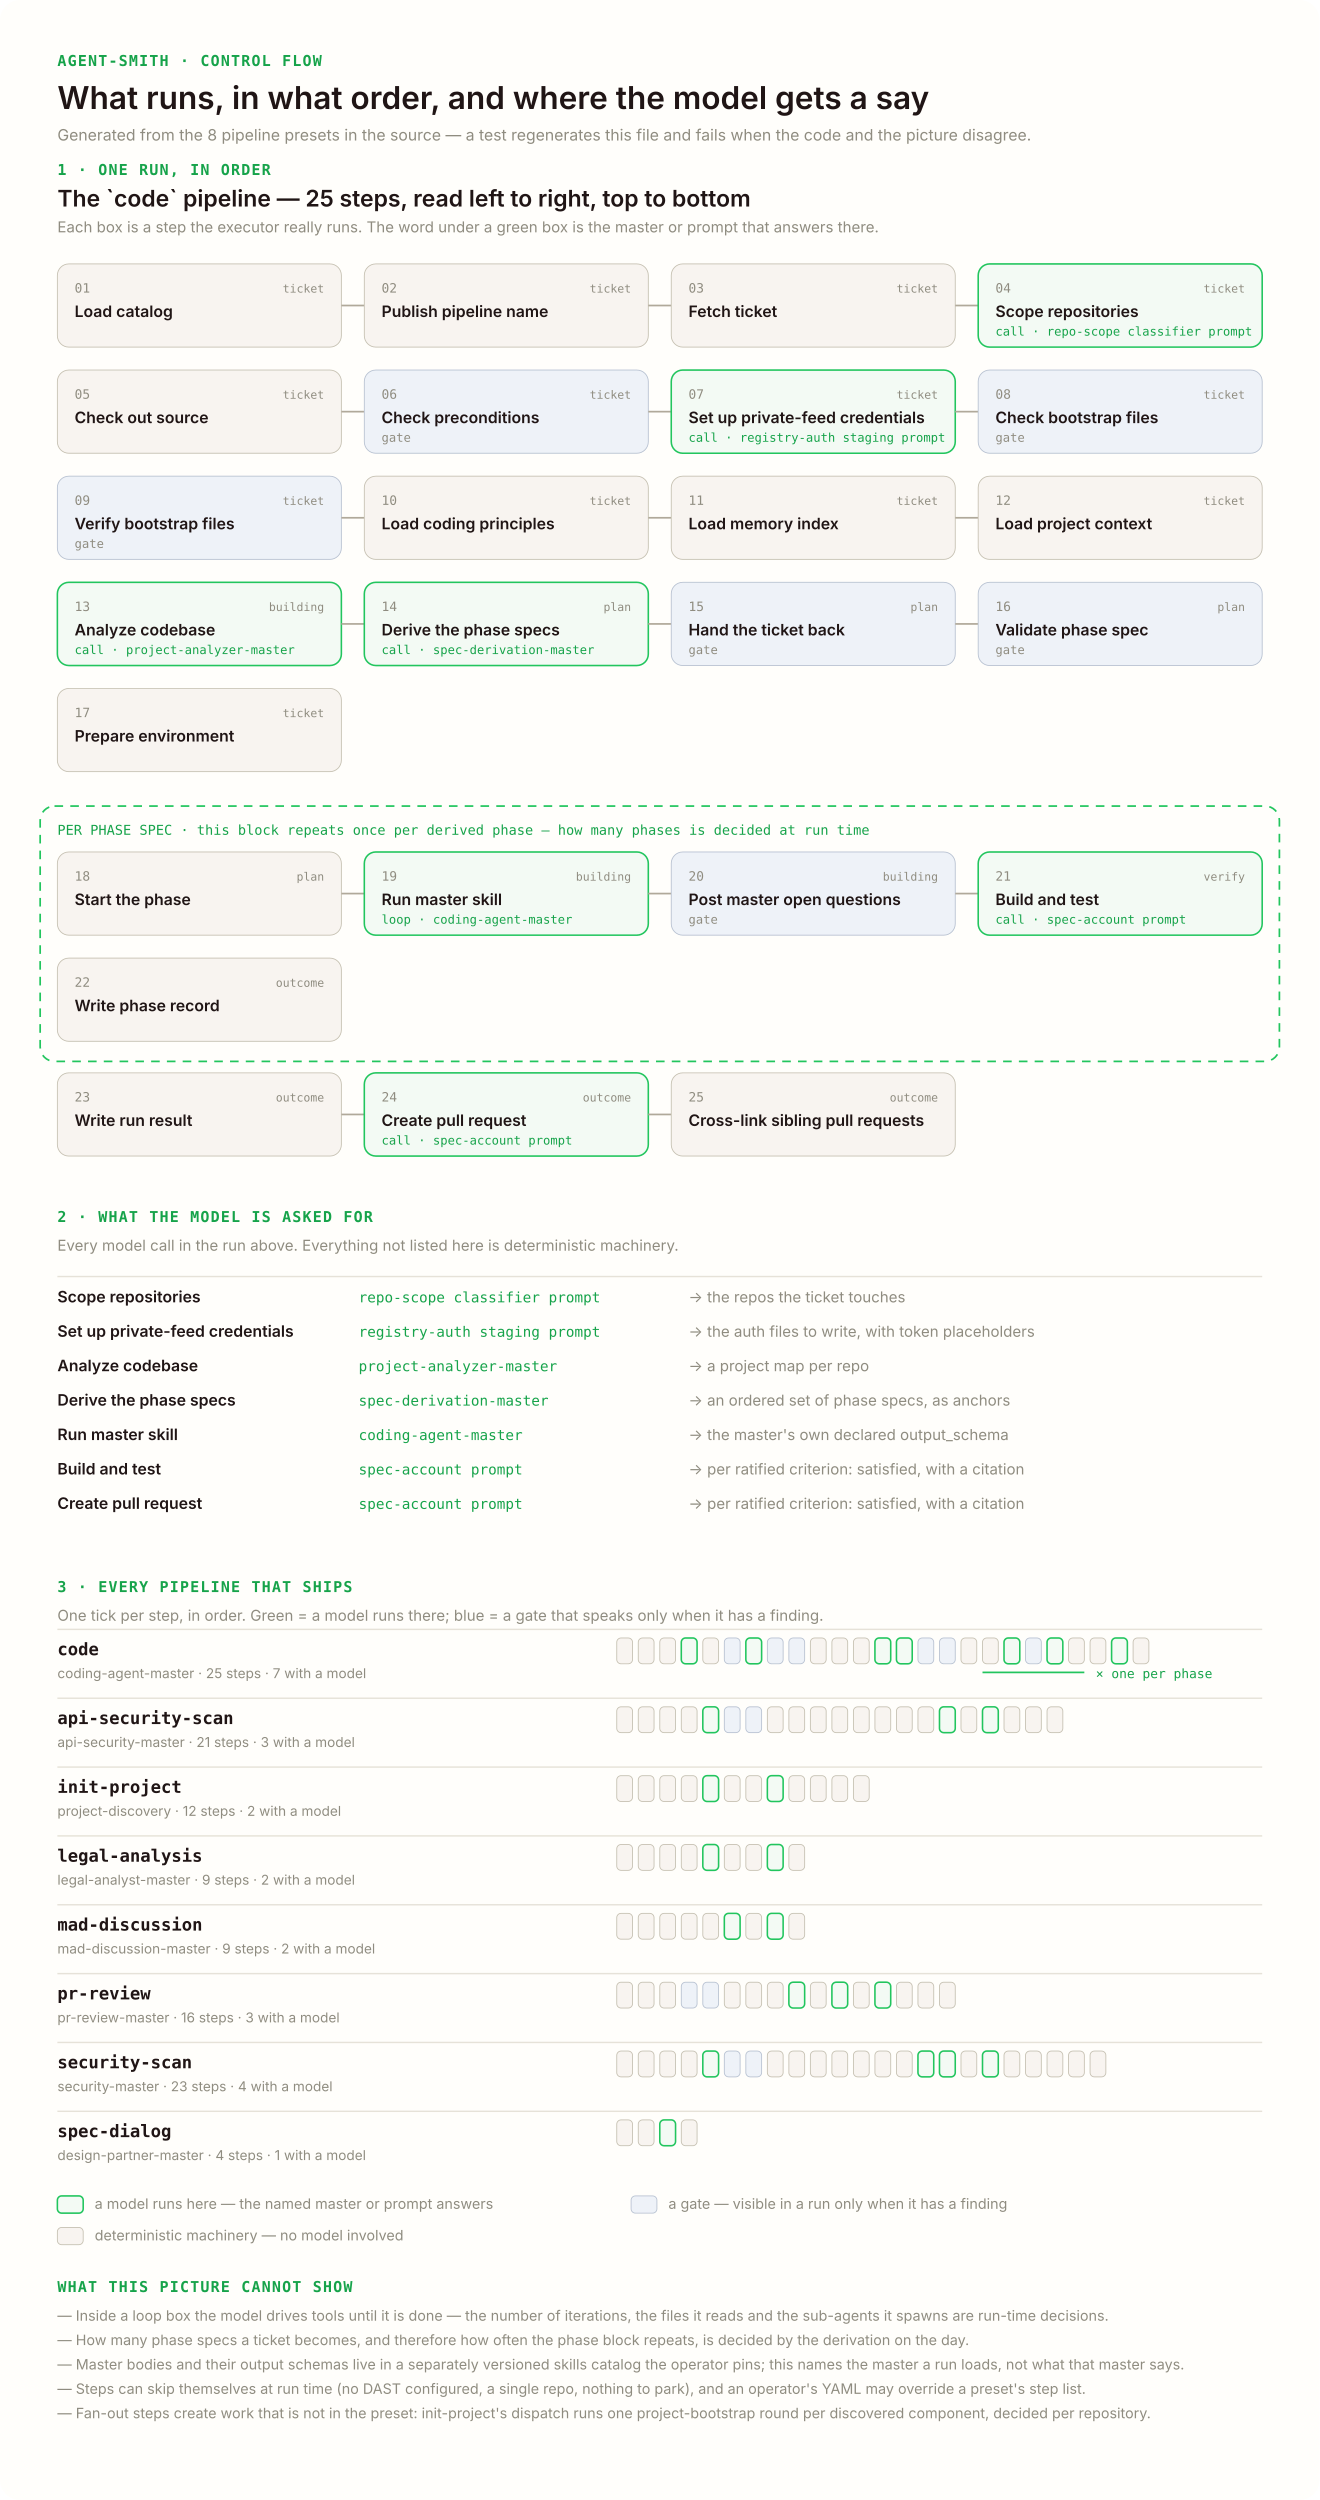
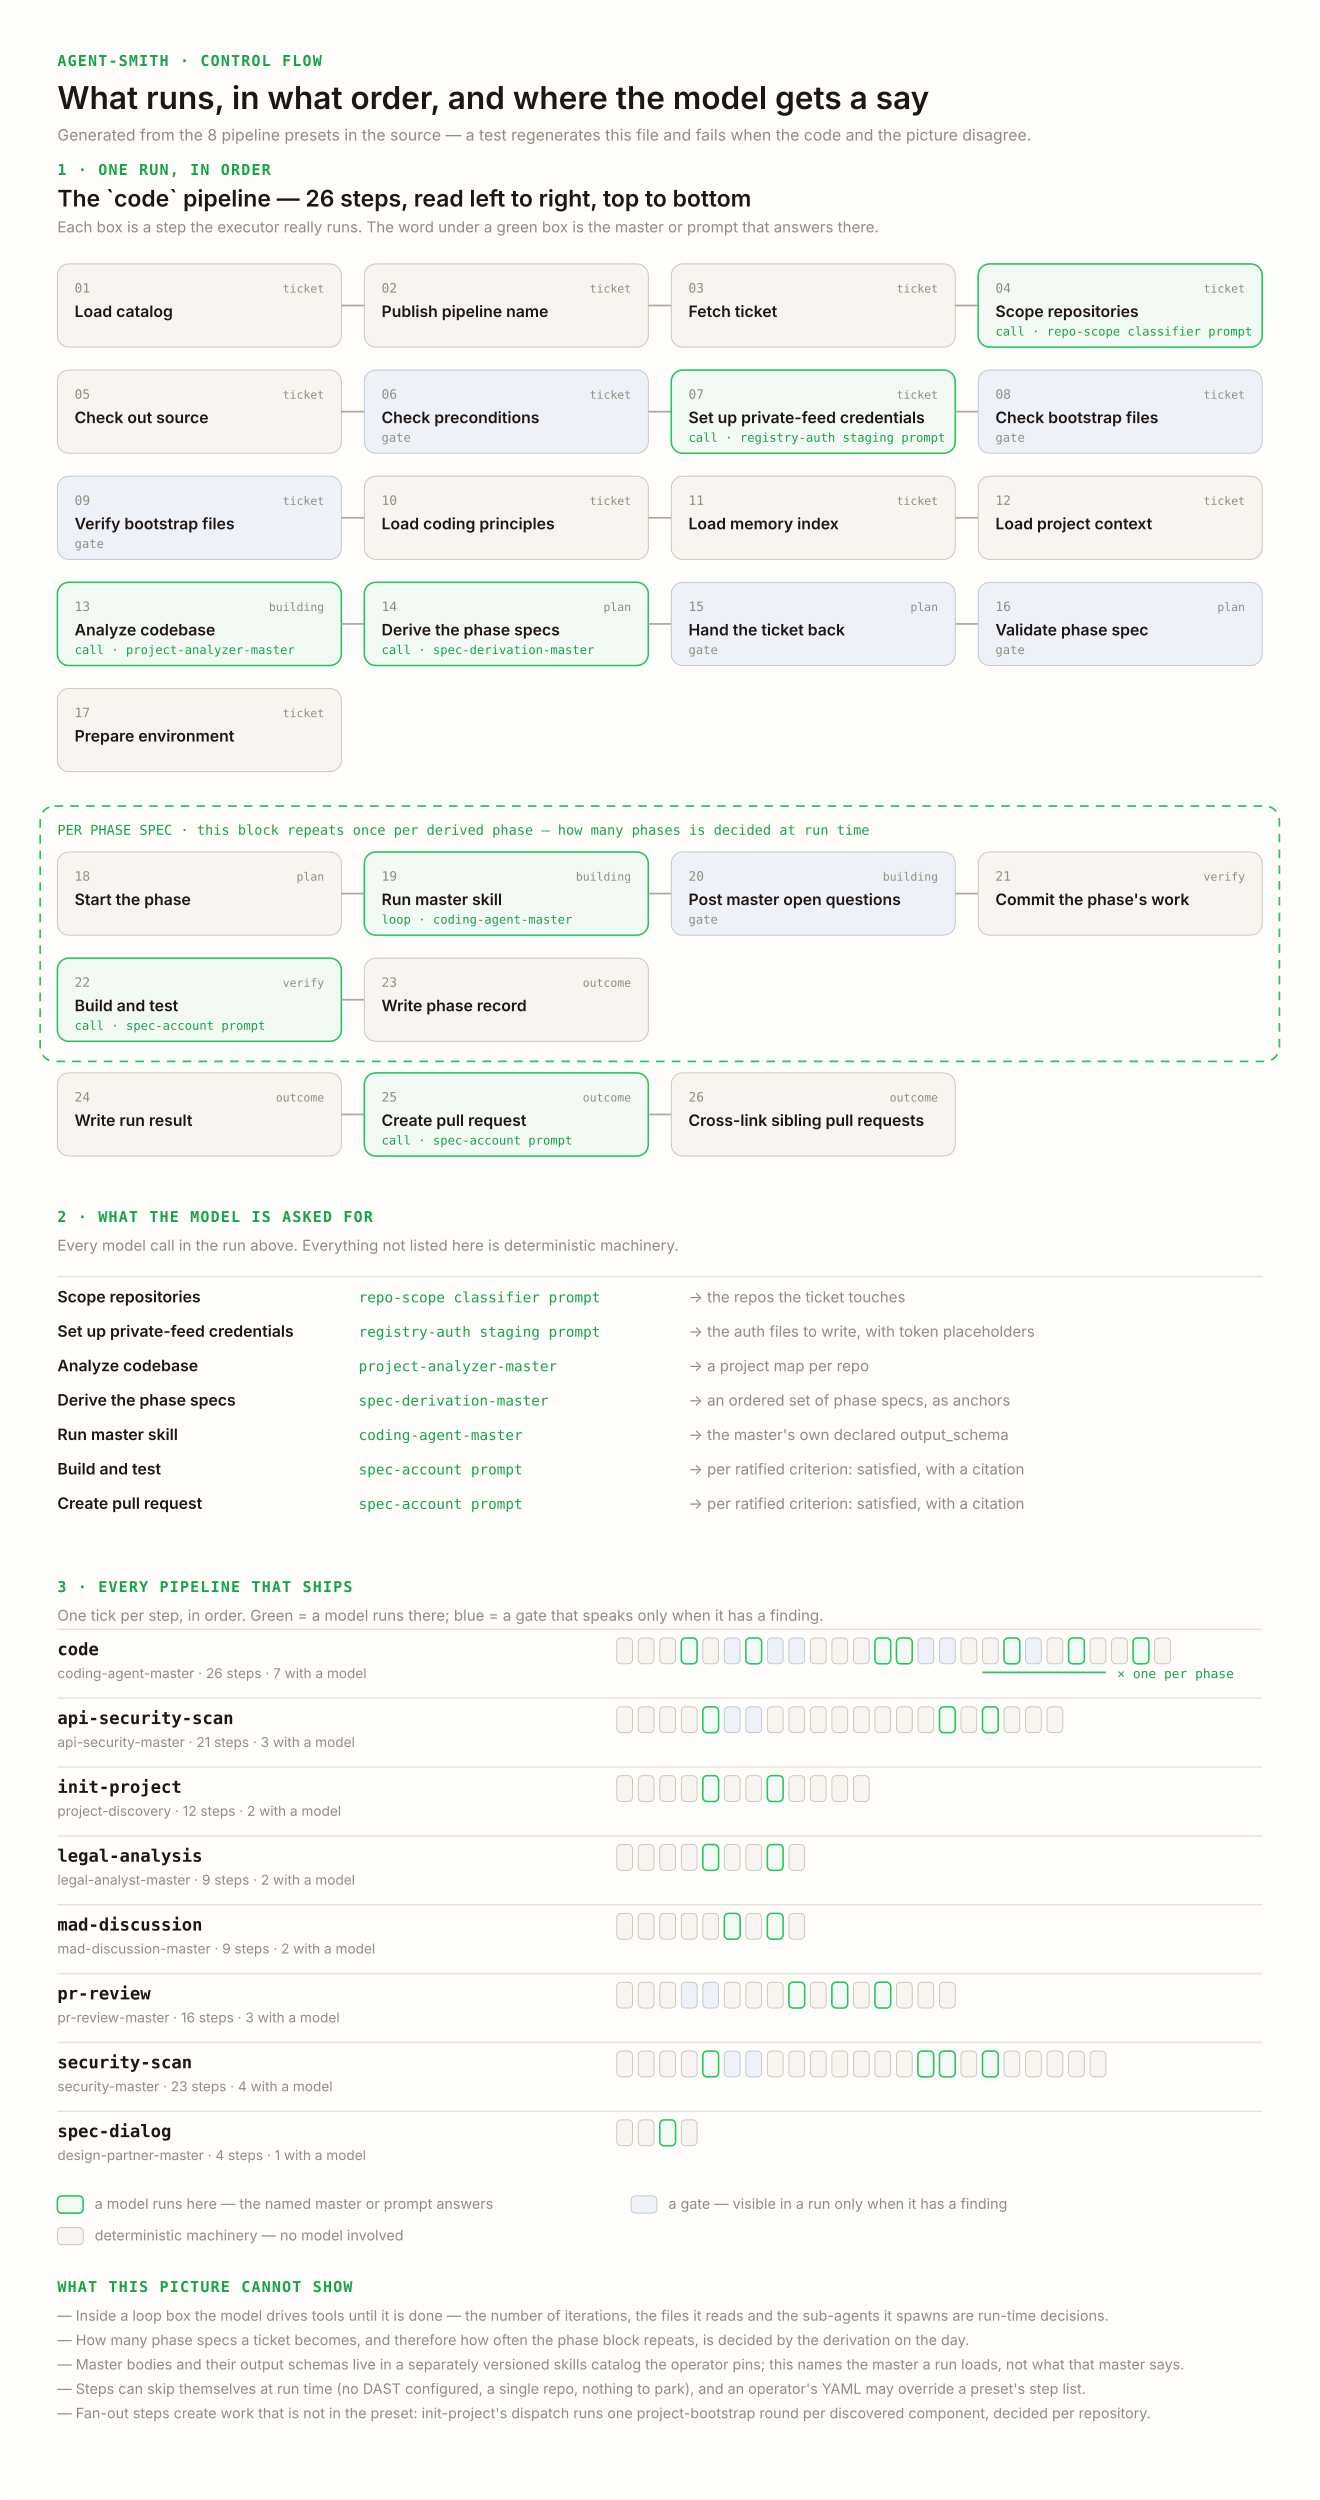
<svg xmlns="http://www.w3.org/2000/svg" viewBox="0 0 920 1743" role="img" aria-labelledby="cf-title cf-desc">
  <style>
    .cf-bg        { fill: #fffefb; }
    .cf-surface   { fill: #f8f4f0; stroke: #c5c0b1; stroke-width: 0.6; }
    .cf-gate      { fill: #eef2f8; stroke: #b7c1d1; stroke-width: 0.6; }
    .cf-model     { fill: #f3faf4; stroke: #22c55e; stroke-width: 1.1; }
    .cf-block     { fill: none;    stroke: #22c55e; stroke-width: 1.2; stroke-dasharray: 6 5; }
    .cf-blockline { stroke: #22c55e; stroke-width: 1.2; }
    .cf-flow      { stroke: #b0a99a; stroke-width: 1.2; }
    .cf-rule      { stroke: #e6e2d8; stroke-width: 1; }
    .cf-text      { fill: #201515; font-family: 'Inter', system-ui, sans-serif; }
    .cf-mute      { fill: #8f8c80; font-family: 'Inter', system-ui, sans-serif; }
    .cf-mono      { fill: #201515; font-family: 'IBM Plex Mono', ui-monospace, monospace; }
    .cf-mono-mute { fill: #8f8c80; font-family: 'IBM Plex Mono', ui-monospace, monospace; }
    .cf-accent    { fill: #16a34a; font-family: 'IBM Plex Mono', ui-monospace, monospace; }
    .cf-tag       { fill: #16a34a; font-family: 'IBM Plex Mono', ui-monospace, monospace; letter-spacing: 0.8px; }
  </style>
  <rect width="920" height="1743" rx="14" class="cf-bg" />
  <text x="40" y="46" class="cf-tag" font-size="10.5" font-weight="600" text-anchor="start">AGENT-SMITH · CONTROL FLOW</text>
  <text x="40" y="76" class="cf-text" font-size="22" font-weight="600" text-anchor="start">What runs, in what order, and where the model gets a say</text>
  <text x="40" y="98" class="cf-mute" font-size="11" font-weight="400" text-anchor="start">Generated from the 8 pipeline presets in the source — a test regenerates this file and fails when the code and the picture disagree.</text>
  <text x="40" y="122" class="cf-tag" font-size="10.5" font-weight="600" text-anchor="start">1 · ONE RUN, IN ORDER</text>
-   <text x="40" y="144" class="cf-text" font-size="16" font-weight="600" text-anchor="start">The `code` pipeline — 25 steps, read left to right, top to bottom</text>
+   <text x="40" y="144" class="cf-text" font-size="16" font-weight="600" text-anchor="start">The `code` pipeline — 26 steps, read left to right, top to bottom</text>
  <text x="40" y="162" class="cf-mute" font-size="10.5" font-weight="400" text-anchor="start">Each box is a step the executor really runs. The word under a green box is the master or prompt that answers there.</text>
  <rect x="40" y="184" width="198" height="58" rx="8" class="cf-surface" />
  <text x="52" y="204" class="cf-mono-mute" font-size="9" font-weight="400" text-anchor="start">01</text>
  <text x="226" y="204" class="cf-mono-mute" font-size="8" font-weight="400" text-anchor="end">ticket</text>
  <text x="52" y="221" class="cf-text" font-size="11" font-weight="600" text-anchor="start">Load catalog</text>
  <line x1="238" y1="213" x2="254" y2="213" class="cf-flow" />
  <rect x="254" y="184" width="198" height="58" rx="8" class="cf-surface" />
  <text x="266" y="204" class="cf-mono-mute" font-size="9" font-weight="400" text-anchor="start">02</text>
  <text x="440" y="204" class="cf-mono-mute" font-size="8" font-weight="400" text-anchor="end">ticket</text>
  <text x="266" y="221" class="cf-text" font-size="11" font-weight="600" text-anchor="start">Publish pipeline name</text>
  <line x1="452" y1="213" x2="468" y2="213" class="cf-flow" />
  <rect x="468" y="184" width="198" height="58" rx="8" class="cf-surface" />
  <text x="480" y="204" class="cf-mono-mute" font-size="9" font-weight="400" text-anchor="start">03</text>
  <text x="654" y="204" class="cf-mono-mute" font-size="8" font-weight="400" text-anchor="end">ticket</text>
  <text x="480" y="221" class="cf-text" font-size="11" font-weight="600" text-anchor="start">Fetch ticket</text>
  <line x1="666" y1="213" x2="682" y2="213" class="cf-flow" />
  <rect x="682" y="184" width="198" height="58" rx="8" class="cf-model" />
  <text x="694" y="204" class="cf-mono-mute" font-size="9" font-weight="400" text-anchor="start">04</text>
  <text x="868" y="204" class="cf-mono-mute" font-size="8" font-weight="400" text-anchor="end">ticket</text>
  <text x="694" y="221" class="cf-text" font-size="11" font-weight="600" text-anchor="start">Scope repositories</text>
  <text x="694" y="234" class="cf-accent" font-size="8.5" font-weight="400" text-anchor="start">call · repo-scope classifier prompt</text>
  <rect x="40" y="258" width="198" height="58" rx="8" class="cf-surface" />
  <text x="52" y="278" class="cf-mono-mute" font-size="9" font-weight="400" text-anchor="start">05</text>
  <text x="226" y="278" class="cf-mono-mute" font-size="8" font-weight="400" text-anchor="end">ticket</text>
  <text x="52" y="295" class="cf-text" font-size="11" font-weight="600" text-anchor="start">Check out source</text>
  <line x1="238" y1="287" x2="254" y2="287" class="cf-flow" />
  <rect x="254" y="258" width="198" height="58" rx="8" class="cf-gate" />
  <text x="266" y="278" class="cf-mono-mute" font-size="9" font-weight="400" text-anchor="start">06</text>
  <text x="440" y="278" class="cf-mono-mute" font-size="8" font-weight="400" text-anchor="end">ticket</text>
  <text x="266" y="295" class="cf-text" font-size="11" font-weight="600" text-anchor="start">Check preconditions</text>
  <text x="266" y="308" class="cf-mono-mute" font-size="8.5" font-weight="400" text-anchor="start">gate</text>
  <line x1="452" y1="287" x2="468" y2="287" class="cf-flow" />
  <rect x="468" y="258" width="198" height="58" rx="8" class="cf-model" />
  <text x="480" y="278" class="cf-mono-mute" font-size="9" font-weight="400" text-anchor="start">07</text>
  <text x="654" y="278" class="cf-mono-mute" font-size="8" font-weight="400" text-anchor="end">ticket</text>
  <text x="480" y="295" class="cf-text" font-size="11" font-weight="600" text-anchor="start">Set up private-feed credentials</text>
  <text x="480" y="308" class="cf-accent" font-size="8.5" font-weight="400" text-anchor="start">call · registry-auth staging prompt</text>
  <line x1="666" y1="287" x2="682" y2="287" class="cf-flow" />
  <rect x="682" y="258" width="198" height="58" rx="8" class="cf-gate" />
  <text x="694" y="278" class="cf-mono-mute" font-size="9" font-weight="400" text-anchor="start">08</text>
  <text x="868" y="278" class="cf-mono-mute" font-size="8" font-weight="400" text-anchor="end">ticket</text>
  <text x="694" y="295" class="cf-text" font-size="11" font-weight="600" text-anchor="start">Check bootstrap files</text>
  <text x="694" y="308" class="cf-mono-mute" font-size="8.5" font-weight="400" text-anchor="start">gate</text>
  <rect x="40" y="332" width="198" height="58" rx="8" class="cf-gate" />
  <text x="52" y="352" class="cf-mono-mute" font-size="9" font-weight="400" text-anchor="start">09</text>
  <text x="226" y="352" class="cf-mono-mute" font-size="8" font-weight="400" text-anchor="end">ticket</text>
  <text x="52" y="369" class="cf-text" font-size="11" font-weight="600" text-anchor="start">Verify bootstrap files</text>
  <text x="52" y="382" class="cf-mono-mute" font-size="8.5" font-weight="400" text-anchor="start">gate</text>
  <line x1="238" y1="361" x2="254" y2="361" class="cf-flow" />
  <rect x="254" y="332" width="198" height="58" rx="8" class="cf-surface" />
  <text x="266" y="352" class="cf-mono-mute" font-size="9" font-weight="400" text-anchor="start">10</text>
  <text x="440" y="352" class="cf-mono-mute" font-size="8" font-weight="400" text-anchor="end">ticket</text>
  <text x="266" y="369" class="cf-text" font-size="11" font-weight="600" text-anchor="start">Load coding principles</text>
  <line x1="452" y1="361" x2="468" y2="361" class="cf-flow" />
  <rect x="468" y="332" width="198" height="58" rx="8" class="cf-surface" />
  <text x="480" y="352" class="cf-mono-mute" font-size="9" font-weight="400" text-anchor="start">11</text>
  <text x="654" y="352" class="cf-mono-mute" font-size="8" font-weight="400" text-anchor="end">ticket</text>
  <text x="480" y="369" class="cf-text" font-size="11" font-weight="600" text-anchor="start">Load memory index</text>
  <line x1="666" y1="361" x2="682" y2="361" class="cf-flow" />
  <rect x="682" y="332" width="198" height="58" rx="8" class="cf-surface" />
  <text x="694" y="352" class="cf-mono-mute" font-size="9" font-weight="400" text-anchor="start">12</text>
  <text x="868" y="352" class="cf-mono-mute" font-size="8" font-weight="400" text-anchor="end">ticket</text>
  <text x="694" y="369" class="cf-text" font-size="11" font-weight="600" text-anchor="start">Load project context</text>
  <rect x="40" y="406" width="198" height="58" rx="8" class="cf-model" />
  <text x="52" y="426" class="cf-mono-mute" font-size="9" font-weight="400" text-anchor="start">13</text>
  <text x="226" y="426" class="cf-mono-mute" font-size="8" font-weight="400" text-anchor="end">building</text>
  <text x="52" y="443" class="cf-text" font-size="11" font-weight="600" text-anchor="start">Analyze codebase</text>
  <text x="52" y="456" class="cf-accent" font-size="8.5" font-weight="400" text-anchor="start">call · project-analyzer-master</text>
  <line x1="238" y1="435" x2="254" y2="435" class="cf-flow" />
  <rect x="254" y="406" width="198" height="58" rx="8" class="cf-model" />
  <text x="266" y="426" class="cf-mono-mute" font-size="9" font-weight="400" text-anchor="start">14</text>
  <text x="440" y="426" class="cf-mono-mute" font-size="8" font-weight="400" text-anchor="end">plan</text>
  <text x="266" y="443" class="cf-text" font-size="11" font-weight="600" text-anchor="start">Derive the phase specs</text>
  <text x="266" y="456" class="cf-accent" font-size="8.5" font-weight="400" text-anchor="start">call · spec-derivation-master</text>
  <line x1="452" y1="435" x2="468" y2="435" class="cf-flow" />
  <rect x="468" y="406" width="198" height="58" rx="8" class="cf-gate" />
  <text x="480" y="426" class="cf-mono-mute" font-size="9" font-weight="400" text-anchor="start">15</text>
  <text x="654" y="426" class="cf-mono-mute" font-size="8" font-weight="400" text-anchor="end">plan</text>
  <text x="480" y="443" class="cf-text" font-size="11" font-weight="600" text-anchor="start">Hand the ticket back</text>
  <text x="480" y="456" class="cf-mono-mute" font-size="8.5" font-weight="400" text-anchor="start">gate</text>
  <line x1="666" y1="435" x2="682" y2="435" class="cf-flow" />
  <rect x="682" y="406" width="198" height="58" rx="8" class="cf-gate" />
  <text x="694" y="426" class="cf-mono-mute" font-size="9" font-weight="400" text-anchor="start">16</text>
  <text x="868" y="426" class="cf-mono-mute" font-size="8" font-weight="400" text-anchor="end">plan</text>
  <text x="694" y="443" class="cf-text" font-size="11" font-weight="600" text-anchor="start">Validate phase spec</text>
  <text x="694" y="456" class="cf-mono-mute" font-size="8.5" font-weight="400" text-anchor="start">gate</text>
  <rect x="40" y="480" width="198" height="58" rx="8" class="cf-surface" />
  <text x="52" y="500" class="cf-mono-mute" font-size="9" font-weight="400" text-anchor="start">17</text>
  <text x="226" y="500" class="cf-mono-mute" font-size="8" font-weight="400" text-anchor="end">ticket</text>
  <text x="52" y="517" class="cf-text" font-size="11" font-weight="600" text-anchor="start">Prepare environment</text>
  <rect x="28" y="562" width="864" height="178" rx="10" class="cf-block" />
  <text x="40" y="582" class="cf-accent" font-size="9.5" font-weight="400" text-anchor="start">PER PHASE SPEC · this block repeats once per derived phase — how many phases is decided at run time</text>
  <rect x="40" y="594" width="198" height="58" rx="8" class="cf-surface" />
  <text x="52" y="614" class="cf-mono-mute" font-size="9" font-weight="400" text-anchor="start">18</text>
  <text x="226" y="614" class="cf-mono-mute" font-size="8" font-weight="400" text-anchor="end">plan</text>
  <text x="52" y="631" class="cf-text" font-size="11" font-weight="600" text-anchor="start">Start the phase</text>
  <line x1="238" y1="623" x2="254" y2="623" class="cf-flow" />
  <rect x="254" y="594" width="198" height="58" rx="8" class="cf-model" />
  <text x="266" y="614" class="cf-mono-mute" font-size="9" font-weight="400" text-anchor="start">19</text>
  <text x="440" y="614" class="cf-mono-mute" font-size="8" font-weight="400" text-anchor="end">building</text>
  <text x="266" y="631" class="cf-text" font-size="11" font-weight="600" text-anchor="start">Run master skill</text>
  <text x="266" y="644" class="cf-accent" font-size="8.5" font-weight="400" text-anchor="start">loop · coding-agent-master</text>
  <line x1="452" y1="623" x2="468" y2="623" class="cf-flow" />
  <rect x="468" y="594" width="198" height="58" rx="8" class="cf-gate" />
  <text x="480" y="614" class="cf-mono-mute" font-size="9" font-weight="400" text-anchor="start">20</text>
  <text x="654" y="614" class="cf-mono-mute" font-size="8" font-weight="400" text-anchor="end">building</text>
  <text x="480" y="631" class="cf-text" font-size="11" font-weight="600" text-anchor="start">Post master open questions</text>
  <text x="480" y="644" class="cf-mono-mute" font-size="8.5" font-weight="400" text-anchor="start">gate</text>
  <line x1="666" y1="623" x2="682" y2="623" class="cf-flow" />
-   <rect x="682" y="594" width="198" height="58" rx="8" class="cf-model" />
+   <rect x="682" y="594" width="198" height="58" rx="8" class="cf-surface" />
  <text x="694" y="614" class="cf-mono-mute" font-size="9" font-weight="400" text-anchor="start">21</text>
  <text x="868" y="614" class="cf-mono-mute" font-size="8" font-weight="400" text-anchor="end">verify</text>
-   <text x="694" y="631" class="cf-text" font-size="11" font-weight="600" text-anchor="start">Build and test</text>
-   <text x="694" y="644" class="cf-accent" font-size="8.5" font-weight="400" text-anchor="start">call · spec-account prompt</text>
-   <rect x="40" y="668" width="198" height="58" rx="8" class="cf-surface" />
+   <text x="694" y="631" class="cf-text" font-size="11" font-weight="600" text-anchor="start">Commit the phase's work</text>
+   <rect x="40" y="668" width="198" height="58" rx="8" class="cf-model" />
  <text x="52" y="688" class="cf-mono-mute" font-size="9" font-weight="400" text-anchor="start">22</text>
-   <text x="226" y="688" class="cf-mono-mute" font-size="8" font-weight="400" text-anchor="end">outcome</text>
-   <text x="52" y="705" class="cf-text" font-size="11" font-weight="600" text-anchor="start">Write phase record</text>
+   <text x="226" y="688" class="cf-mono-mute" font-size="8" font-weight="400" text-anchor="end">verify</text>
+   <text x="52" y="705" class="cf-text" font-size="11" font-weight="600" text-anchor="start">Build and test</text>
+   <text x="52" y="718" class="cf-accent" font-size="8.5" font-weight="400" text-anchor="start">call · spec-account prompt</text>
+   <line x1="238" y1="697" x2="254" y2="697" class="cf-flow" />
+   <rect x="254" y="668" width="198" height="58" rx="8" class="cf-surface" />
+   <text x="266" y="688" class="cf-mono-mute" font-size="9" font-weight="400" text-anchor="start">23</text>
+   <text x="440" y="688" class="cf-mono-mute" font-size="8" font-weight="400" text-anchor="end">outcome</text>
+   <text x="266" y="705" class="cf-text" font-size="11" font-weight="600" text-anchor="start">Write phase record</text>
  <rect x="40" y="748" width="198" height="58" rx="8" class="cf-surface" />
-   <text x="52" y="768" class="cf-mono-mute" font-size="9" font-weight="400" text-anchor="start">23</text>
+   <text x="52" y="768" class="cf-mono-mute" font-size="9" font-weight="400" text-anchor="start">24</text>
  <text x="226" y="768" class="cf-mono-mute" font-size="8" font-weight="400" text-anchor="end">outcome</text>
  <text x="52" y="785" class="cf-text" font-size="11" font-weight="600" text-anchor="start">Write run result</text>
  <line x1="238" y1="777" x2="254" y2="777" class="cf-flow" />
  <rect x="254" y="748" width="198" height="58" rx="8" class="cf-model" />
-   <text x="266" y="768" class="cf-mono-mute" font-size="9" font-weight="400" text-anchor="start">24</text>
+   <text x="266" y="768" class="cf-mono-mute" font-size="9" font-weight="400" text-anchor="start">25</text>
  <text x="440" y="768" class="cf-mono-mute" font-size="8" font-weight="400" text-anchor="end">outcome</text>
  <text x="266" y="785" class="cf-text" font-size="11" font-weight="600" text-anchor="start">Create pull request</text>
  <text x="266" y="798" class="cf-accent" font-size="8.5" font-weight="400" text-anchor="start">call · spec-account prompt</text>
  <line x1="452" y1="777" x2="468" y2="777" class="cf-flow" />
  <rect x="468" y="748" width="198" height="58" rx="8" class="cf-surface" />
-   <text x="480" y="768" class="cf-mono-mute" font-size="9" font-weight="400" text-anchor="start">25</text>
+   <text x="480" y="768" class="cf-mono-mute" font-size="9" font-weight="400" text-anchor="start">26</text>
  <text x="654" y="768" class="cf-mono-mute" font-size="8" font-weight="400" text-anchor="end">outcome</text>
  <text x="480" y="785" class="cf-text" font-size="11" font-weight="600" text-anchor="start">Cross-link sibling pull requests</text>
  <text x="40" y="852" class="cf-tag" font-size="10.5" font-weight="600" text-anchor="start">2 · WHAT THE MODEL IS ASKED FOR</text>
  <text x="40" y="872" class="cf-mute" font-size="10.5" font-weight="400" text-anchor="start">Every model call in the run above. Everything not listed here is deterministic machinery.</text>
  <line x1="40" y1="890" x2="880" y2="890" class="cf-rule" />
  <text x="40" y="908" class="cf-text" font-size="11" font-weight="600" text-anchor="start">Scope repositories</text>
  <text x="250" y="908" class="cf-accent" font-size="10" font-weight="400" text-anchor="start">repo-scope classifier prompt</text>
  <text x="480" y="908" class="cf-mute" font-size="10.5" font-weight="400" text-anchor="start">→ the repos the ticket touches</text>
  <text x="40" y="932" class="cf-text" font-size="11" font-weight="600" text-anchor="start">Set up private-feed credentials</text>
  <text x="250" y="932" class="cf-accent" font-size="10" font-weight="400" text-anchor="start">registry-auth staging prompt</text>
  <text x="480" y="932" class="cf-mute" font-size="10.5" font-weight="400" text-anchor="start">→ the auth files to write, with token placeholders</text>
  <text x="40" y="956" class="cf-text" font-size="11" font-weight="600" text-anchor="start">Analyze codebase</text>
  <text x="250" y="956" class="cf-accent" font-size="10" font-weight="400" text-anchor="start">project-analyzer-master</text>
  <text x="480" y="956" class="cf-mute" font-size="10.5" font-weight="400" text-anchor="start">→ a project map per repo</text>
  <text x="40" y="980" class="cf-text" font-size="11" font-weight="600" text-anchor="start">Derive the phase specs</text>
  <text x="250" y="980" class="cf-accent" font-size="10" font-weight="400" text-anchor="start">spec-derivation-master</text>
  <text x="480" y="980" class="cf-mute" font-size="10.5" font-weight="400" text-anchor="start">→ an ordered set of phase specs, as anchors</text>
  <text x="40" y="1004" class="cf-text" font-size="11" font-weight="600" text-anchor="start">Run master skill</text>
  <text x="250" y="1004" class="cf-accent" font-size="10" font-weight="400" text-anchor="start">coding-agent-master</text>
  <text x="480" y="1004" class="cf-mute" font-size="10.5" font-weight="400" text-anchor="start">→ the master's own declared output_schema</text>
  <text x="40" y="1028" class="cf-text" font-size="11" font-weight="600" text-anchor="start">Build and test</text>
  <text x="250" y="1028" class="cf-accent" font-size="10" font-weight="400" text-anchor="start">spec-account prompt</text>
  <text x="480" y="1028" class="cf-mute" font-size="10.5" font-weight="400" text-anchor="start">→ per ratified criterion: satisfied, with a citation</text>
  <text x="40" y="1052" class="cf-text" font-size="11" font-weight="600" text-anchor="start">Create pull request</text>
  <text x="250" y="1052" class="cf-accent" font-size="10" font-weight="400" text-anchor="start">spec-account prompt</text>
  <text x="480" y="1052" class="cf-mute" font-size="10.5" font-weight="400" text-anchor="start">→ per ratified criterion: satisfied, with a citation</text>
  <text x="40" y="1110" class="cf-tag" font-size="10.5" font-weight="600" text-anchor="start">3 · EVERY PIPELINE THAT SHIPS</text>
  <text x="40" y="1130" class="cf-mute" font-size="10.5" font-weight="400" text-anchor="start">One tick per step, in order. Green = a model runs there; blue = a gate that speaks only when it has a finding.</text>
  <line x1="40" y1="1136" x2="880" y2="1136" class="cf-rule" />
  <text x="40" y="1154" class="cf-mono" font-size="12" font-weight="600" text-anchor="start">code</text>
-   <text x="40" y="1170" class="cf-mute" font-size="9.5" font-weight="400" text-anchor="start">coding-agent-master · 25 steps · 7 with a model</text>
+   <text x="40" y="1170" class="cf-mute" font-size="9.5" font-weight="400" text-anchor="start">coding-agent-master · 26 steps · 7 with a model</text>
  <rect x="430" y="1142" width="11" height="18" rx="3" class="cf-surface" />
  <rect x="445" y="1142" width="11" height="18" rx="3" class="cf-surface" />
  <rect x="460" y="1142" width="11" height="18" rx="3" class="cf-surface" />
  <rect x="475" y="1142" width="11" height="18" rx="3" class="cf-model" />
  <rect x="490" y="1142" width="11" height="18" rx="3" class="cf-surface" />
  <rect x="505" y="1142" width="11" height="18" rx="3" class="cf-gate" />
  <rect x="520" y="1142" width="11" height="18" rx="3" class="cf-model" />
  <rect x="535" y="1142" width="11" height="18" rx="3" class="cf-gate" />
  <rect x="550" y="1142" width="11" height="18" rx="3" class="cf-gate" />
  <rect x="565" y="1142" width="11" height="18" rx="3" class="cf-surface" />
  <rect x="580" y="1142" width="11" height="18" rx="3" class="cf-surface" />
  <rect x="595" y="1142" width="11" height="18" rx="3" class="cf-surface" />
  <rect x="610" y="1142" width="11" height="18" rx="3" class="cf-model" />
  <rect x="625" y="1142" width="11" height="18" rx="3" class="cf-model" />
  <rect x="640" y="1142" width="11" height="18" rx="3" class="cf-gate" />
  <rect x="655" y="1142" width="11" height="18" rx="3" class="cf-gate" />
  <rect x="670" y="1142" width="11" height="18" rx="3" class="cf-surface" />
  <rect x="685" y="1142" width="11" height="18" rx="3" class="cf-surface" />
  <rect x="700" y="1142" width="11" height="18" rx="3" class="cf-model" />
  <rect x="715" y="1142" width="11" height="18" rx="3" class="cf-gate" />
-   <rect x="730" y="1142" width="11" height="18" rx="3" class="cf-model" />
-   <rect x="745" y="1142" width="11" height="18" rx="3" class="cf-surface" />
+   <rect x="730" y="1142" width="11" height="18" rx="3" class="cf-surface" />
+   <rect x="745" y="1142" width="11" height="18" rx="3" class="cf-model" />
  <rect x="760" y="1142" width="11" height="18" rx="3" class="cf-surface" />
-   <rect x="775" y="1142" width="11" height="18" rx="3" class="cf-model" />
-   <rect x="790" y="1142" width="11" height="18" rx="3" class="cf-surface" />
-   <line x1="685" y1="1166" x2="756" y2="1166" class="cf-blockline" />
-   <text x="764" y="1170" class="cf-accent" font-size="9" font-weight="400" text-anchor="start">× one per phase</text>
+   <rect x="775" y="1142" width="11" height="18" rx="3" class="cf-surface" />
+   <rect x="790" y="1142" width="11" height="18" rx="3" class="cf-model" />
+   <rect x="805" y="1142" width="11" height="18" rx="3" class="cf-surface" />
+   <line x1="685" y1="1166" x2="771" y2="1166" class="cf-blockline" />
+   <text x="779" y="1170" class="cf-accent" font-size="9" font-weight="400" text-anchor="start">× one per phase</text>
  <line x1="40" y1="1184" x2="880" y2="1184" class="cf-rule" />
  <text x="40" y="1202" class="cf-mono" font-size="12" font-weight="600" text-anchor="start">api-security-scan</text>
  <text x="40" y="1218" class="cf-mute" font-size="9.5" font-weight="400" text-anchor="start">api-security-master · 21 steps · 3 with a model</text>
  <rect x="430" y="1190" width="11" height="18" rx="3" class="cf-surface" />
  <rect x="445" y="1190" width="11" height="18" rx="3" class="cf-surface" />
  <rect x="460" y="1190" width="11" height="18" rx="3" class="cf-surface" />
  <rect x="475" y="1190" width="11" height="18" rx="3" class="cf-surface" />
  <rect x="490" y="1190" width="11" height="18" rx="3" class="cf-model" />
  <rect x="505" y="1190" width="11" height="18" rx="3" class="cf-gate" />
  <rect x="520" y="1190" width="11" height="18" rx="3" class="cf-gate" />
  <rect x="535" y="1190" width="11" height="18" rx="3" class="cf-surface" />
  <rect x="550" y="1190" width="11" height="18" rx="3" class="cf-surface" />
  <rect x="565" y="1190" width="11" height="18" rx="3" class="cf-surface" />
  <rect x="580" y="1190" width="11" height="18" rx="3" class="cf-surface" />
  <rect x="595" y="1190" width="11" height="18" rx="3" class="cf-surface" />
  <rect x="610" y="1190" width="11" height="18" rx="3" class="cf-surface" />
  <rect x="625" y="1190" width="11" height="18" rx="3" class="cf-surface" />
  <rect x="640" y="1190" width="11" height="18" rx="3" class="cf-surface" />
  <rect x="655" y="1190" width="11" height="18" rx="3" class="cf-model" />
  <rect x="670" y="1190" width="11" height="18" rx="3" class="cf-surface" />
  <rect x="685" y="1190" width="11" height="18" rx="3" class="cf-model" />
  <rect x="700" y="1190" width="11" height="18" rx="3" class="cf-surface" />
  <rect x="715" y="1190" width="11" height="18" rx="3" class="cf-surface" />
  <rect x="730" y="1190" width="11" height="18" rx="3" class="cf-surface" />
  <line x1="40" y1="1232" x2="880" y2="1232" class="cf-rule" />
  <text x="40" y="1250" class="cf-mono" font-size="12" font-weight="600" text-anchor="start">init-project</text>
  <text x="40" y="1266" class="cf-mute" font-size="9.5" font-weight="400" text-anchor="start">project-discovery · 12 steps · 2 with a model</text>
  <rect x="430" y="1238" width="11" height="18" rx="3" class="cf-surface" />
  <rect x="445" y="1238" width="11" height="18" rx="3" class="cf-surface" />
  <rect x="460" y="1238" width="11" height="18" rx="3" class="cf-surface" />
  <rect x="475" y="1238" width="11" height="18" rx="3" class="cf-surface" />
  <rect x="490" y="1238" width="11" height="18" rx="3" class="cf-model" />
  <rect x="505" y="1238" width="11" height="18" rx="3" class="cf-surface" />
  <rect x="520" y="1238" width="11" height="18" rx="3" class="cf-surface" />
  <rect x="535" y="1238" width="11" height="18" rx="3" class="cf-model" />
  <rect x="550" y="1238" width="11" height="18" rx="3" class="cf-surface" />
  <rect x="565" y="1238" width="11" height="18" rx="3" class="cf-surface" />
  <rect x="580" y="1238" width="11" height="18" rx="3" class="cf-surface" />
  <rect x="595" y="1238" width="11" height="18" rx="3" class="cf-surface" />
  <line x1="40" y1="1280" x2="880" y2="1280" class="cf-rule" />
  <text x="40" y="1298" class="cf-mono" font-size="12" font-weight="600" text-anchor="start">legal-analysis</text>
  <text x="40" y="1314" class="cf-mute" font-size="9.5" font-weight="400" text-anchor="start">legal-analyst-master · 9 steps · 2 with a model</text>
  <rect x="430" y="1286" width="11" height="18" rx="3" class="cf-surface" />
  <rect x="445" y="1286" width="11" height="18" rx="3" class="cf-surface" />
  <rect x="460" y="1286" width="11" height="18" rx="3" class="cf-surface" />
  <rect x="475" y="1286" width="11" height="18" rx="3" class="cf-surface" />
  <rect x="490" y="1286" width="11" height="18" rx="3" class="cf-model" />
  <rect x="505" y="1286" width="11" height="18" rx="3" class="cf-surface" />
  <rect x="520" y="1286" width="11" height="18" rx="3" class="cf-surface" />
  <rect x="535" y="1286" width="11" height="18" rx="3" class="cf-model" />
  <rect x="550" y="1286" width="11" height="18" rx="3" class="cf-surface" />
  <line x1="40" y1="1328" x2="880" y2="1328" class="cf-rule" />
  <text x="40" y="1346" class="cf-mono" font-size="12" font-weight="600" text-anchor="start">mad-discussion</text>
  <text x="40" y="1362" class="cf-mute" font-size="9.5" font-weight="400" text-anchor="start">mad-discussion-master · 9 steps · 2 with a model</text>
  <rect x="430" y="1334" width="11" height="18" rx="3" class="cf-surface" />
  <rect x="445" y="1334" width="11" height="18" rx="3" class="cf-surface" />
  <rect x="460" y="1334" width="11" height="18" rx="3" class="cf-surface" />
  <rect x="475" y="1334" width="11" height="18" rx="3" class="cf-surface" />
  <rect x="490" y="1334" width="11" height="18" rx="3" class="cf-surface" />
  <rect x="505" y="1334" width="11" height="18" rx="3" class="cf-model" />
  <rect x="520" y="1334" width="11" height="18" rx="3" class="cf-surface" />
  <rect x="535" y="1334" width="11" height="18" rx="3" class="cf-model" />
  <rect x="550" y="1334" width="11" height="18" rx="3" class="cf-surface" />
  <line x1="40" y1="1376" x2="880" y2="1376" class="cf-rule" />
  <text x="40" y="1394" class="cf-mono" font-size="12" font-weight="600" text-anchor="start">pr-review</text>
  <text x="40" y="1410" class="cf-mute" font-size="9.5" font-weight="400" text-anchor="start">pr-review-master · 16 steps · 3 with a model</text>
  <rect x="430" y="1382" width="11" height="18" rx="3" class="cf-surface" />
  <rect x="445" y="1382" width="11" height="18" rx="3" class="cf-surface" />
  <rect x="460" y="1382" width="11" height="18" rx="3" class="cf-surface" />
  <rect x="475" y="1382" width="11" height="18" rx="3" class="cf-gate" />
  <rect x="490" y="1382" width="11" height="18" rx="3" class="cf-gate" />
  <rect x="505" y="1382" width="11" height="18" rx="3" class="cf-surface" />
  <rect x="520" y="1382" width="11" height="18" rx="3" class="cf-surface" />
  <rect x="535" y="1382" width="11" height="18" rx="3" class="cf-surface" />
  <rect x="550" y="1382" width="11" height="18" rx="3" class="cf-model" />
  <rect x="565" y="1382" width="11" height="18" rx="3" class="cf-surface" />
  <rect x="580" y="1382" width="11" height="18" rx="3" class="cf-model" />
  <rect x="595" y="1382" width="11" height="18" rx="3" class="cf-surface" />
  <rect x="610" y="1382" width="11" height="18" rx="3" class="cf-model" />
  <rect x="625" y="1382" width="11" height="18" rx="3" class="cf-surface" />
  <rect x="640" y="1382" width="11" height="18" rx="3" class="cf-surface" />
  <rect x="655" y="1382" width="11" height="18" rx="3" class="cf-surface" />
  <line x1="40" y1="1424" x2="880" y2="1424" class="cf-rule" />
  <text x="40" y="1442" class="cf-mono" font-size="12" font-weight="600" text-anchor="start">security-scan</text>
  <text x="40" y="1458" class="cf-mute" font-size="9.5" font-weight="400" text-anchor="start">security-master · 23 steps · 4 with a model</text>
  <rect x="430" y="1430" width="11" height="18" rx="3" class="cf-surface" />
  <rect x="445" y="1430" width="11" height="18" rx="3" class="cf-surface" />
  <rect x="460" y="1430" width="11" height="18" rx="3" class="cf-surface" />
  <rect x="475" y="1430" width="11" height="18" rx="3" class="cf-surface" />
  <rect x="490" y="1430" width="11" height="18" rx="3" class="cf-model" />
  <rect x="505" y="1430" width="11" height="18" rx="3" class="cf-gate" />
  <rect x="520" y="1430" width="11" height="18" rx="3" class="cf-gate" />
  <rect x="535" y="1430" width="11" height="18" rx="3" class="cf-surface" />
  <rect x="550" y="1430" width="11" height="18" rx="3" class="cf-surface" />
  <rect x="565" y="1430" width="11" height="18" rx="3" class="cf-surface" />
  <rect x="580" y="1430" width="11" height="18" rx="3" class="cf-surface" />
  <rect x="595" y="1430" width="11" height="18" rx="3" class="cf-surface" />
  <rect x="610" y="1430" width="11" height="18" rx="3" class="cf-surface" />
  <rect x="625" y="1430" width="11" height="18" rx="3" class="cf-surface" />
  <rect x="640" y="1430" width="11" height="18" rx="3" class="cf-model" />
  <rect x="655" y="1430" width="11" height="18" rx="3" class="cf-model" />
  <rect x="670" y="1430" width="11" height="18" rx="3" class="cf-surface" />
  <rect x="685" y="1430" width="11" height="18" rx="3" class="cf-model" />
  <rect x="700" y="1430" width="11" height="18" rx="3" class="cf-surface" />
  <rect x="715" y="1430" width="11" height="18" rx="3" class="cf-surface" />
  <rect x="730" y="1430" width="11" height="18" rx="3" class="cf-surface" />
  <rect x="745" y="1430" width="11" height="18" rx="3" class="cf-surface" />
  <rect x="760" y="1430" width="11" height="18" rx="3" class="cf-surface" />
  <line x1="40" y1="1472" x2="880" y2="1472" class="cf-rule" />
  <text x="40" y="1490" class="cf-mono" font-size="12" font-weight="600" text-anchor="start">spec-dialog</text>
  <text x="40" y="1506" class="cf-mute" font-size="9.5" font-weight="400" text-anchor="start">design-partner-master · 4 steps · 1 with a model</text>
  <rect x="430" y="1478" width="11" height="18" rx="3" class="cf-surface" />
  <rect x="445" y="1478" width="11" height="18" rx="3" class="cf-surface" />
  <rect x="460" y="1478" width="11" height="18" rx="3" class="cf-model" />
  <rect x="475" y="1478" width="11" height="18" rx="3" class="cf-surface" />
  <rect x="40" y="1531" width="18" height="12" rx="3" class="cf-model" />
  <text x="66" y="1540" class="cf-mute" font-size="10" font-weight="400" text-anchor="start">a model runs here — the named master or prompt answers</text>
  <rect x="440" y="1531" width="18" height="12" rx="3" class="cf-gate" />
  <text x="466" y="1540" class="cf-mute" font-size="10" font-weight="400" text-anchor="start">a gate — visible in a run only when it has a finding</text>
  <rect x="40" y="1553" width="18" height="12" rx="3" class="cf-surface" />
  <text x="66" y="1562" class="cf-mute" font-size="10" font-weight="400" text-anchor="start">deterministic machinery — no model involved</text>
  <text x="40" y="1598" class="cf-tag" font-size="10.5" font-weight="600" text-anchor="start">WHAT THIS PICTURE CANNOT SHOW</text>
  <text x="40" y="1618" class="cf-mute" font-size="10" font-weight="400" text-anchor="start">— Inside a loop box the model drives tools until it is done — the number of iterations, the files it reads and the sub-agents it spawns are run-time decisions.</text>
  <text x="40" y="1635" class="cf-mute" font-size="10" font-weight="400" text-anchor="start">— How many phase specs a ticket becomes, and therefore how often the phase block repeats, is decided by the derivation on the day.</text>
  <text x="40" y="1652" class="cf-mute" font-size="10" font-weight="400" text-anchor="start">— Master bodies and their output schemas live in a separately versioned skills catalog the operator pins; this names the master a run loads, not what that master says.</text>
  <text x="40" y="1669" class="cf-mute" font-size="10" font-weight="400" text-anchor="start">— Steps can skip themselves at run time (no DAST configured, a single repo, nothing to park), and an operator's YAML may override a preset's step list.</text>
  <text x="40" y="1686" class="cf-mute" font-size="10" font-weight="400" text-anchor="start">— Fan-out steps create work that is not in the preset: init-project's dispatch runs one project-bootstrap round per discovered component, decided per repository.</text>
</svg>
